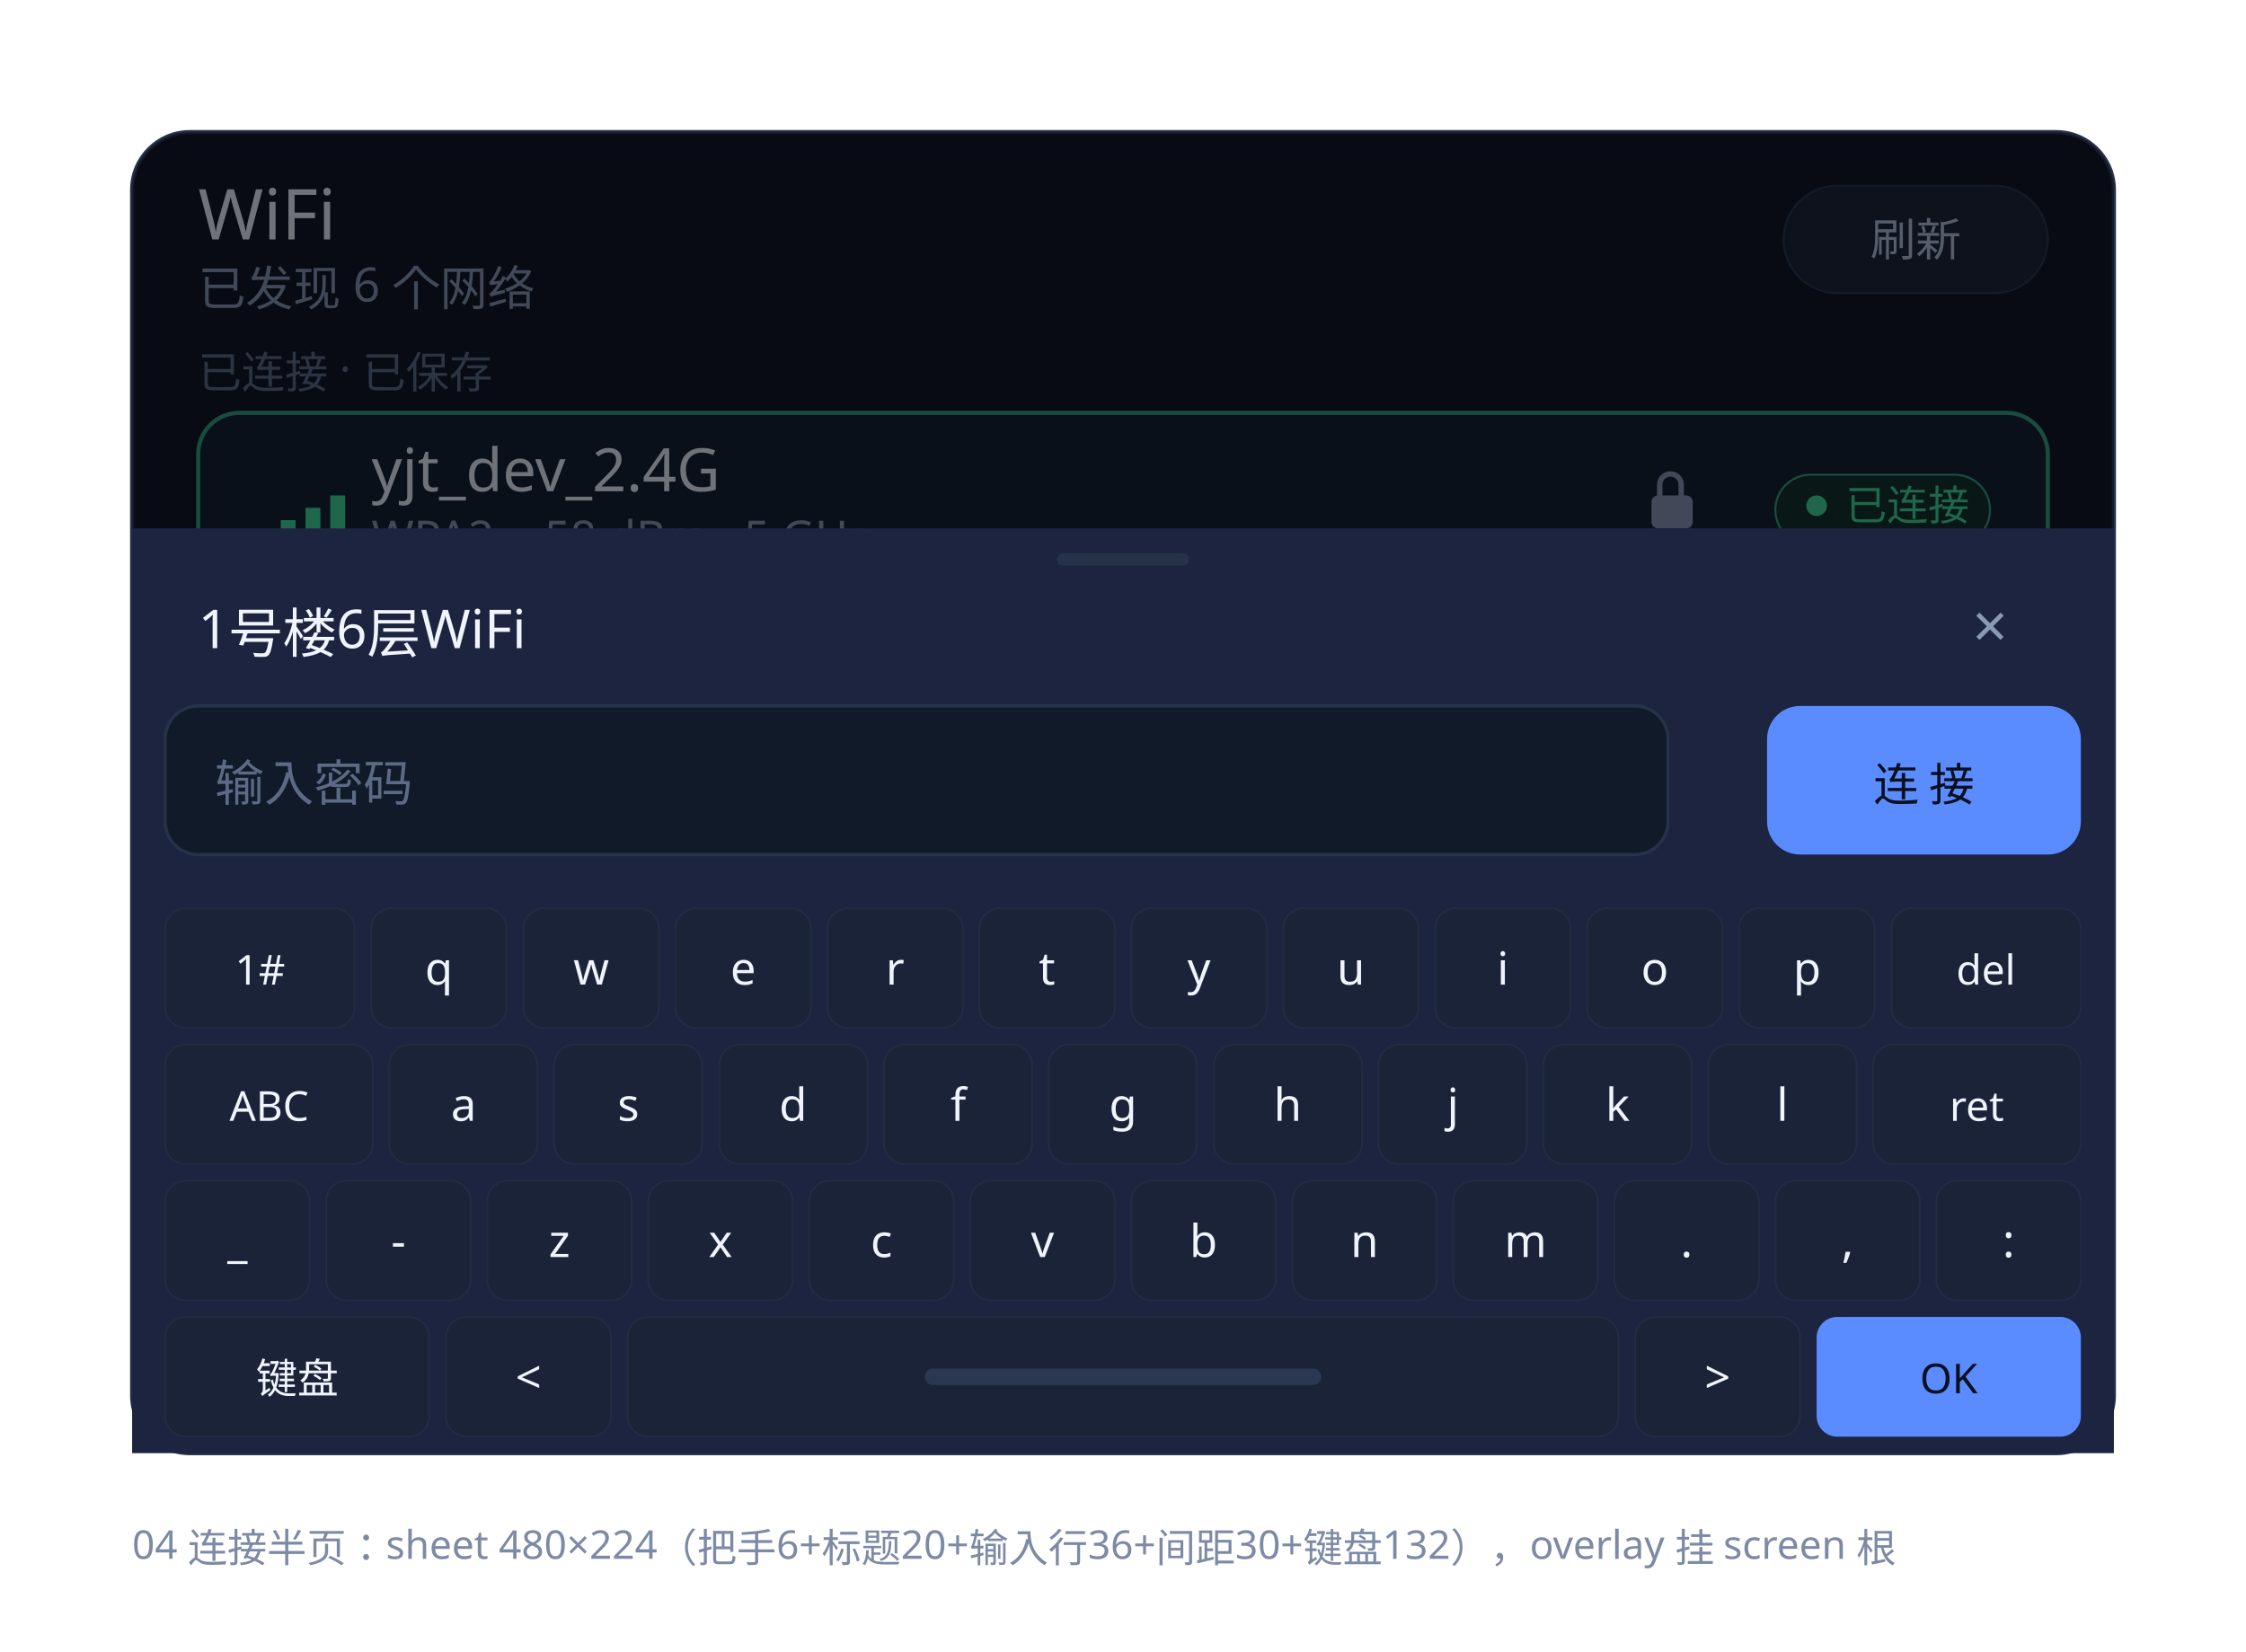
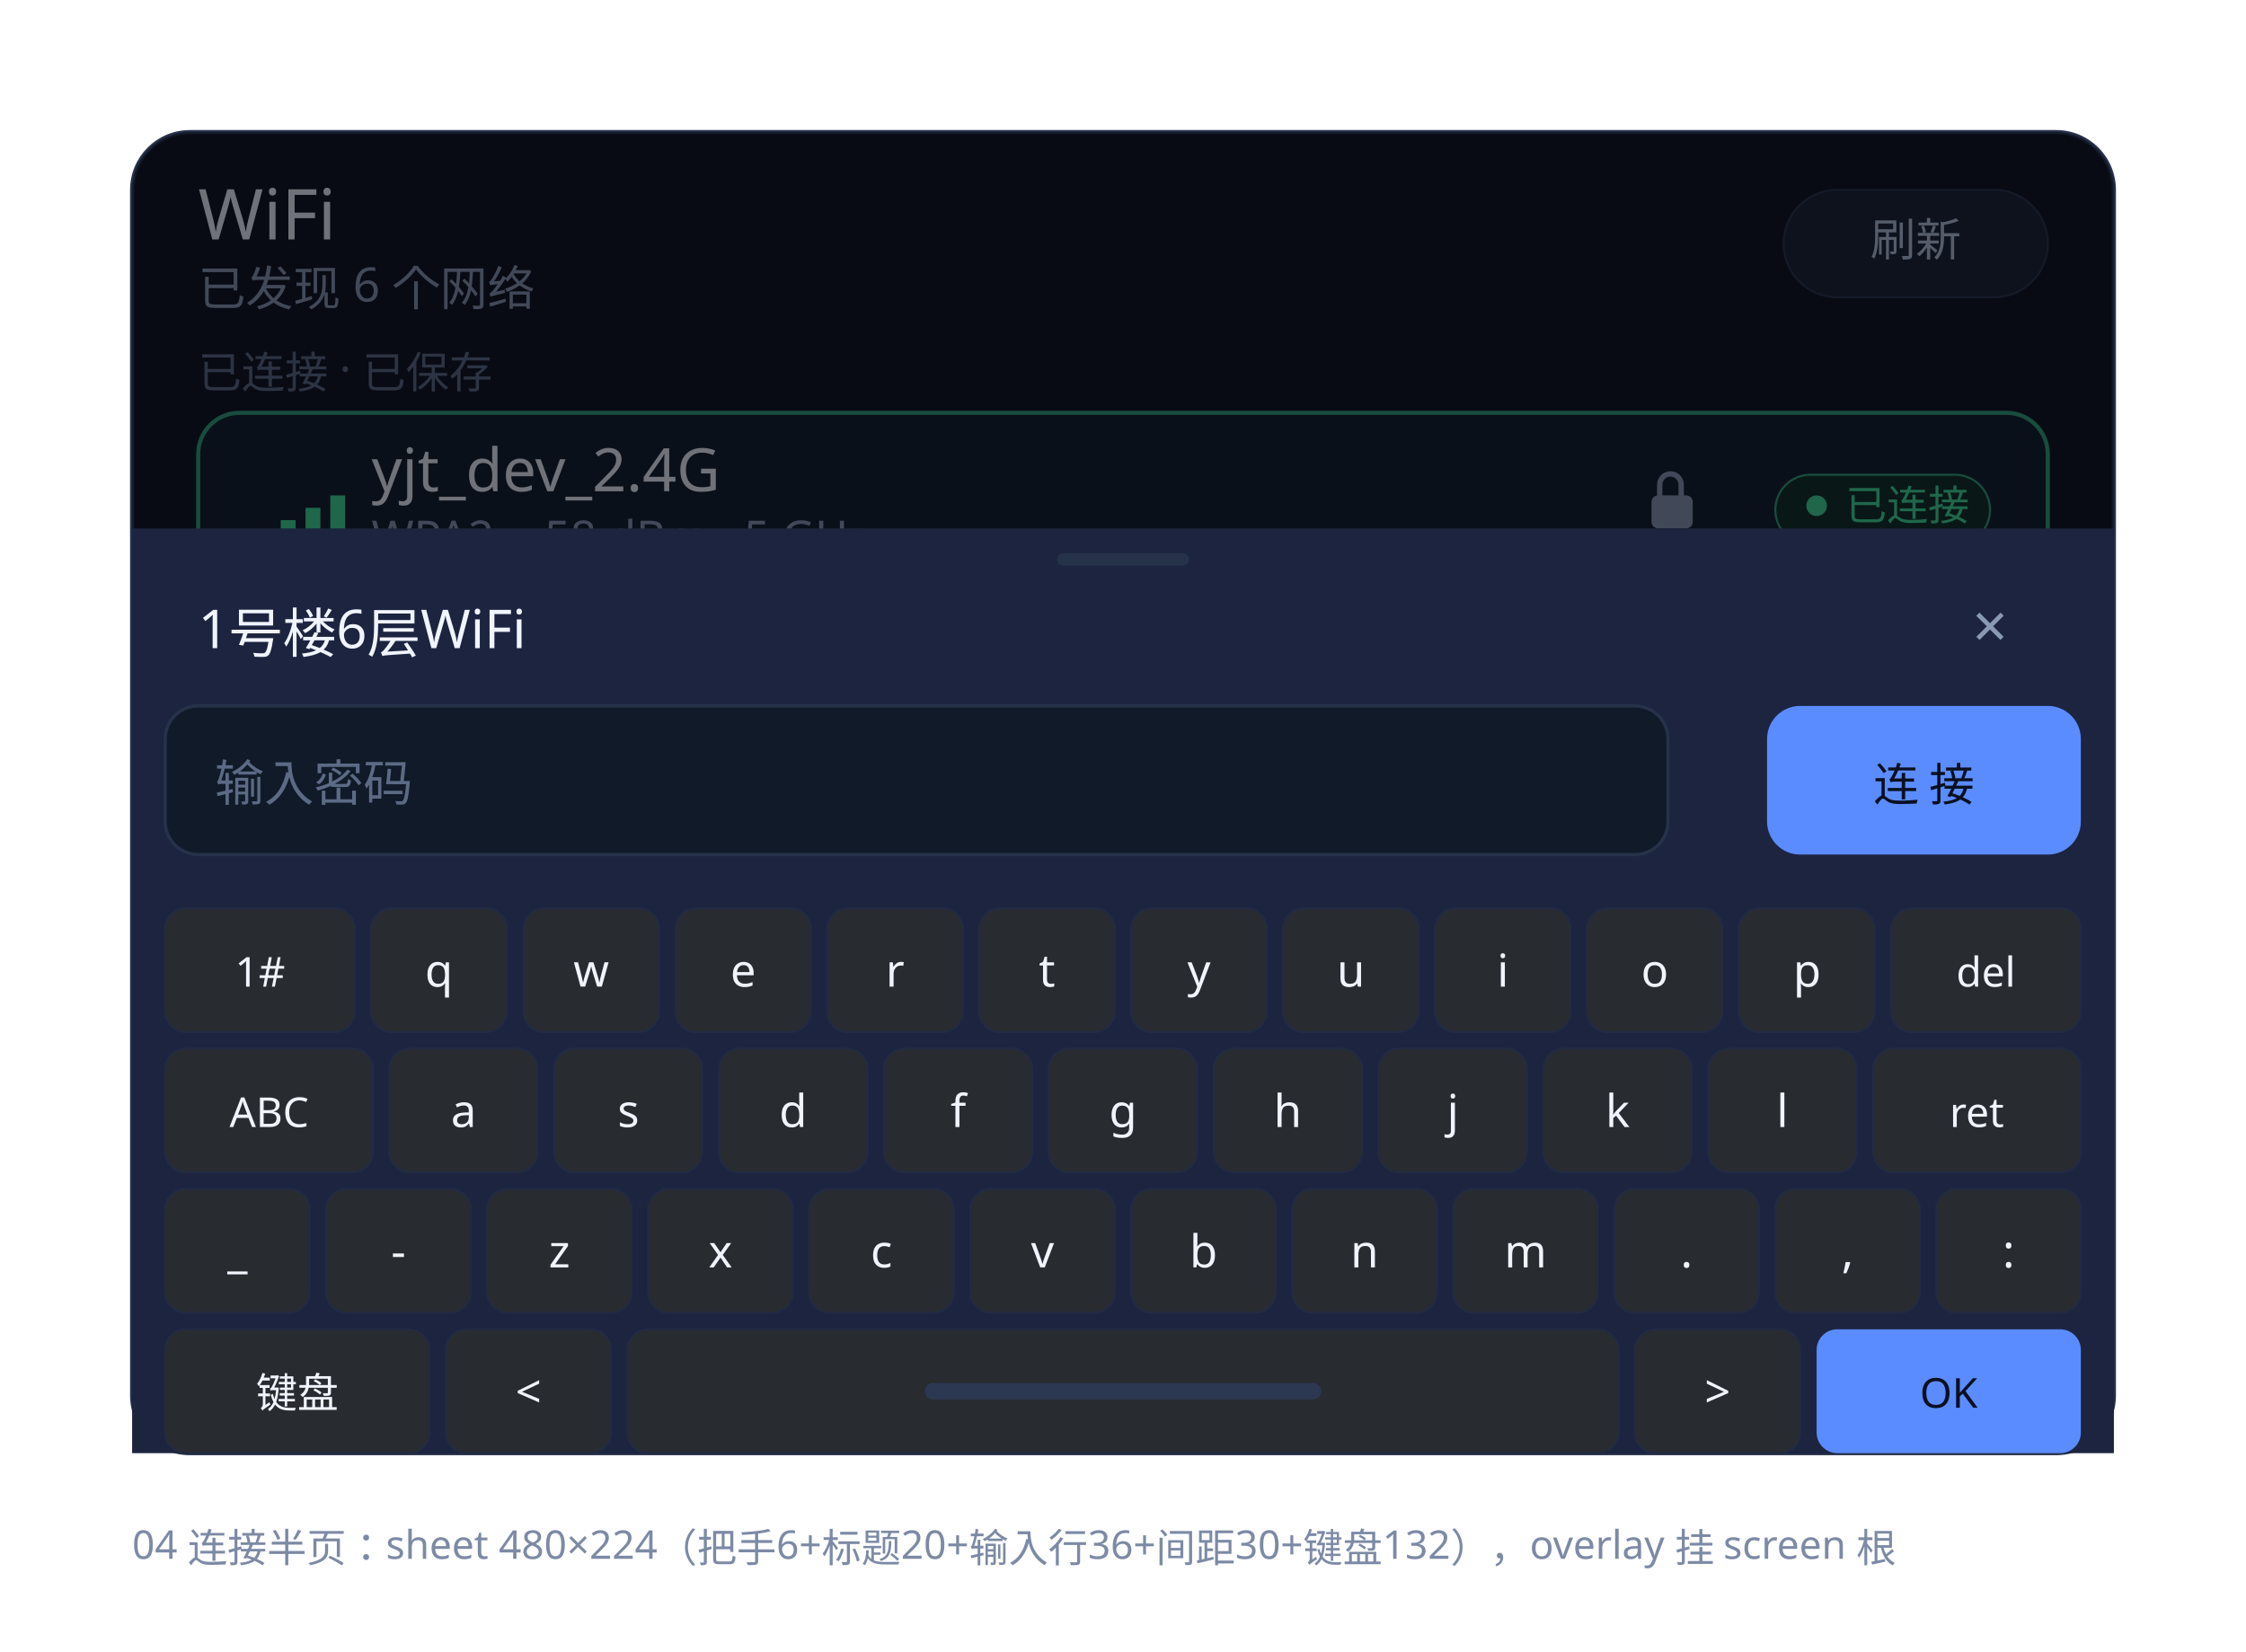
<svg xmlns="http://www.w3.org/2000/svg" viewBox="0 0 680 500" width="100%" role="img" font-family="Segoe UI, Microsoft YaHei, sans-serif">
  <g transform="translate(40,40) scale(1.25)">
    <rect x="0" y="0" width="480" height="320" rx="14" fill="#0B0F1A" stroke="#26314A" stroke-width="1" />
    <text x="16" y="26" fill="#F0F4FC" font-size="17" font-weight="500">WiFi</text>
    <text x="16" y="42" fill="#8A99B3" font-size="11.5">已发现 6 个网络</text>
-     <rect x="400" y="13" width="64" height="26" fill="#161E30" rx="13" stroke="#26314A" stroke-width="0.5" />
+     <rect x="400" y="14" width="64" height="26" fill="#161E30" rx="13" stroke="#26314A" stroke-width="0.5" />
    <text x="432" y="30" fill="#B9C6DC" font-size="11" text-anchor="middle">刷新</text>
    <text x="16" y="62" fill="#5C6A85" font-size="10.5">已连接 · 已保存</text>
    <rect x="16" y="68" width="448" height="46" fill="#101A28" rx="10" stroke="#2E9F79" stroke-width="1" />
    <rect x="30" y="97" width="3.6" height="5" fill="#3DDC97" />
    <rect x="36" y="94" width="3.6" height="8" fill="#3DDC97" />
    <rect x="42" y="91" width="3.6" height="11" fill="#3DDC97" />
    <rect x="48" y="88" width="3.6" height="14" fill="#3DDC97" />
    <text x="58" y="87" fill="#F0F4FC" font-size="14.5">yjt_dev_2.4G</text>
    <text x="58" y="102" fill="#8A99B3" font-size="11">WPA2 · -58 dBm · 5 GHz</text>
    <rect x="368" y="88" width="10" height="8" fill="#8A99B3" rx="1.6" />
    <path d="M370 88 v-2.6 a2.6 2.6 0 0 1 5.2 0 v2.6" fill="none" stroke="#8A99B3" stroke-width="1.3" stroke-linecap="round" stroke-linejoin="round" />
    <rect x="398" y="83" width="52" height="17" fill="#0E2A22" rx="8.5" stroke="#2E9F79" stroke-width="0.5" />
    <circle cx="408" cy="90.5" r="2.5" fill="#3DDC97" />
    <text x="415" y="94" fill="#3DDC97" font-size="10">已连接</text>
    <rect x="16" y="120" width="448" height="46" fill="#101A28" rx="10" stroke="#26314A" stroke-width="0.5" />
    <rect x="30" y="149" width="3.6" height="5" fill="#5B8CFF" />
    <rect x="36" y="146" width="3.6" height="8" fill="#5B8CFF" />
    <rect x="42" y="143" width="3.6" height="11" fill="#5B8CFF" />
    <rect x="48" y="140" width="3.6" height="14" fill="#5B8CFF" />
    <text x="58" y="139" fill="#F0F4FC" font-size="14.5">1号楼6层WiFi</text>
    <text x="58" y="154" fill="#8A99B3" font-size="11">WPA3 · -63 dBm · 5 GHz</text>
    <rect x="368" y="140" width="10" height="8" fill="#8A99B3" rx="1.6" />
    <path d="M370 140 v-2.6 a2.6 2.6 0 0 1 5.2 0 v2.6" fill="none" stroke="#8A99B3" stroke-width="1.3" stroke-linecap="round" stroke-linejoin="round" />
    <rect x="404" y="135" width="46" height="17" fill="#16203A" rx="8.5" stroke="#5B8CFF" stroke-width="0.5" />
    <text x="427" y="146" fill="#9DB8FF" font-size="10" text-anchor="middle">已保存</text>
    <text x="16" y="184" fill="#5C6A85" font-size="10.5">可用网络</text>
    <text x="464" y="184" fill="#5C6A85" font-size="10" text-anchor="end">共 6 个</text>
    <rect x="16" y="190" width="448" height="46" fill="#101A28" rx="10" stroke="#26314A" stroke-width="0.5" />
    <rect x="30" y="219" width="3.6" height="5" fill="#5B8CFF" />
    <rect x="36" y="216" width="3.6" height="8" fill="#5B8CFF" />
    <rect x="42" y="213" width="3.6" height="11" fill="#5B8CFF" />
    <rect x="48" y="210" width="3.6" height="14" fill="#26314A" />
    <text x="58" y="209" fill="#F0F4FC" font-size="14.5">YJT-1号楼办公</text>
    <text x="58" y="224" fill="#8A99B3" font-size="11">WPA2 · -66 dBm · 2.4 GHz</text>
    <rect x="368" y="210" width="10" height="8" fill="#8A99B3" rx="1.6" />
    <path d="M370 210 v-2.6 a2.6 2.6 0 0 1 5.2 0 v2.6" fill="none" stroke="#8A99B3" stroke-width="1.3" stroke-linecap="round" stroke-linejoin="round" />
    <rect x="16" y="242" width="448" height="46" fill="#101A28" rx="10" stroke="#26314A" stroke-width="0.5" />
    <rect x="30" y="271" width="3.6" height="5" fill="#5B8CFF" />
    <rect x="36" y="268" width="3.6" height="8" fill="#5B8CFF" />
    <rect x="42" y="265" width="3.6" height="11" fill="#26314A" />
    <rect x="48" y="262" width="3.6" height="14" fill="#26314A" />
    <text x="58" y="261" fill="#F0F4FC" font-size="14.5">Office-2G</text>
    <text x="58" y="276" fill="#8A99B3" font-size="11">开放网络 · -74 dBm · 2.4 GHz</text>
    <text x="450" y="268" fill="#5C6A85" font-size="10" text-anchor="end">无需密码</text>
    <rect x="0" y="0" width="480" height="320" fill="#05070D" rx="14" opacity="0.55" />
    <rect x="0" y="96" width="480" height="224" fill="#1C2440" />
    <rect x="224" y="102" width="32" height="3" fill="#26314A" rx="1.5" />
    <text x="16" y="125" fill="#F0F4FC" font-size="13" font-weight="500">1号楼6层WiFi</text>
    <text x="450" y="125" fill="#8A99B3" font-size="15" text-anchor="middle">×</text>
    <rect x="8" y="139" width="364" height="36" fill="#101A28" rx="8" stroke="#26314A" stroke-width="0.8" />
    <text x="20" y="162" fill="#5C6A85" font-size="12">输入密码</text>
    <rect x="396" y="139" width="76" height="36" fill="#5B8CFF" rx="8" />
    <text x="434" y="162" fill="#0A1020" font-size="11" text-anchor="middle">连 接</text>
-     <rect x="8" y="188" width="45.9" height="29" fill="#1A2338" rx="5" stroke="#212B42" stroke-width="0.5" />
-     <text x="31" y="206.5" fill="#F0F4FC" font-size="10" text-anchor="middle">1#</text>
-     <rect x="57.9" y="188" width="32.8" height="29" fill="#1A2338" rx="5" stroke="#212B42" stroke-width="0.5" />
-     <text x="74.3" y="206.5" fill="#F0F4FC" font-size="11" text-anchor="middle">q</text>
-     <rect x="94.8" y="188" width="32.8" height="29" fill="#1A2338" rx="5" stroke="#212B42" stroke-width="0.5" />
-     <text x="111.2" y="206.5" fill="#F0F4FC" font-size="11" text-anchor="middle">w</text>
-     <rect x="131.6" y="188" width="32.8" height="29" fill="#1A2338" rx="5" stroke="#212B42" stroke-width="0.5" />
-     <text x="148" y="206.5" fill="#F0F4FC" font-size="11" text-anchor="middle">e</text>
-     <rect x="168.4" y="188" width="32.8" height="29" fill="#1A2338" rx="5" stroke="#212B42" stroke-width="0.5" />
-     <text x="184.8" y="206.5" fill="#F0F4FC" font-size="11" text-anchor="middle">r</text>
-     <rect x="205.2" y="188" width="32.8" height="29" fill="#1A2338" rx="5" stroke="#212B42" stroke-width="0.5" />
-     <text x="221.6" y="206.5" fill="#F0F4FC" font-size="11" text-anchor="middle">t</text>
-     <rect x="242" y="188" width="32.8" height="29" fill="#1A2338" rx="5" stroke="#212B42" stroke-width="0.5" />
-     <text x="258.4" y="206.5" fill="#F0F4FC" font-size="11" text-anchor="middle">y</text>
-     <rect x="278.8" y="188" width="32.8" height="29" fill="#1A2338" rx="5" stroke="#212B42" stroke-width="0.5" />
-     <text x="295.2" y="206.5" fill="#F0F4FC" font-size="11" text-anchor="middle">u</text>
-     <rect x="315.6" y="188" width="32.8" height="29" fill="#1A2338" rx="5" stroke="#212B42" stroke-width="0.5" />
-     <text x="332" y="206.5" fill="#F0F4FC" font-size="11" text-anchor="middle">i</text>
-     <rect x="352.4" y="188" width="32.8" height="29" fill="#1A2338" rx="5" stroke="#212B42" stroke-width="0.5" />
-     <text x="368.8" y="206.5" fill="#F0F4FC" font-size="11" text-anchor="middle">o</text>
-     <rect x="389.2" y="188" width="32.8" height="29" fill="#1A2338" rx="5" stroke="#212B42" stroke-width="0.5" />
-     <text x="405.7" y="206.5" fill="#F0F4FC" font-size="11" text-anchor="middle">p</text>
-     <rect x="426.1" y="188" width="45.9" height="29" fill="#1A2338" rx="5" stroke="#212B42" stroke-width="0.5" />
-     <text x="449" y="206.5" fill="#F0F4FC" font-size="10" text-anchor="middle">del</text>
-     <rect x="8" y="221" width="50.3" height="29" fill="#1A2338" rx="5" stroke="#212B42" stroke-width="0.5" />
-     <text x="33.2" y="239.5" fill="#F0F4FC" font-size="10" text-anchor="middle">ABC</text>
-     <rect x="62.3" y="221" width="35.9" height="29" fill="#1A2338" rx="5" stroke="#212B42" stroke-width="0.5" />
-     <text x="80.3" y="239.5" fill="#F0F4FC" font-size="11" text-anchor="middle">a</text>
-     <rect x="102.2" y="221" width="35.9" height="29" fill="#1A2338" rx="5" stroke="#212B42" stroke-width="0.5" />
-     <text x="120.2" y="239.5" fill="#F0F4FC" font-size="11" text-anchor="middle">s</text>
-     <rect x="142.2" y="221" width="35.9" height="29" fill="#1A2338" rx="5" stroke="#212B42" stroke-width="0.5" />
-     <text x="160.1" y="239.5" fill="#F0F4FC" font-size="11" text-anchor="middle">d</text>
-     <rect x="182.1" y="221" width="35.9" height="29" fill="#1A2338" rx="5" stroke="#212B42" stroke-width="0.5" />
-     <text x="200.1" y="239.5" fill="#F0F4FC" font-size="11" text-anchor="middle">f</text>
-     <rect x="222" y="221" width="35.9" height="29" fill="#1A2338" rx="5" stroke="#212B42" stroke-width="0.5" />
-     <text x="240" y="239.5" fill="#F0F4FC" font-size="11" text-anchor="middle">g</text>
-     <rect x="262" y="221" width="35.9" height="29" fill="#1A2338" rx="5" stroke="#212B42" stroke-width="0.5" />
-     <text x="279.9" y="239.5" fill="#F0F4FC" font-size="11" text-anchor="middle">h</text>
-     <rect x="301.9" y="221" width="35.9" height="29" fill="#1A2338" rx="5" stroke="#212B42" stroke-width="0.5" />
-     <text x="319.9" y="239.5" fill="#F0F4FC" font-size="11" text-anchor="middle">j</text>
-     <rect x="341.8" y="221" width="35.9" height="29" fill="#1A2338" rx="5" stroke="#212B42" stroke-width="0.5" />
-     <text x="359.8" y="239.5" fill="#F0F4FC" font-size="11" text-anchor="middle">k</text>
-     <rect x="381.8" y="221" width="35.9" height="29" fill="#1A2338" rx="5" stroke="#212B42" stroke-width="0.5" />
-     <text x="399.7" y="239.5" fill="#F0F4FC" font-size="11" text-anchor="middle">l</text>
-     <rect x="421.7" y="221" width="50.3" height="29" fill="#1A2338" rx="5" stroke="#212B42" stroke-width="0.5" />
-     <text x="446.8" y="239.5" fill="#F0F4FC" font-size="10" text-anchor="middle">ret</text>
-     <rect x="8" y="254" width="35" height="29" fill="#1A2338" rx="5" stroke="#212B42" stroke-width="0.5" />
-     <text x="25.5" y="272.5" fill="#F0F4FC" font-size="11" text-anchor="middle">_</text>
-     <rect x="47" y="254" width="35" height="29" fill="#1A2338" rx="5" stroke="#212B42" stroke-width="0.5" />
-     <text x="64.5" y="272.5" fill="#F0F4FC" font-size="11" text-anchor="middle">-</text>
-     <rect x="86" y="254" width="35" height="29" fill="#1A2338" rx="5" stroke="#212B42" stroke-width="0.5" />
-     <text x="103.5" y="272.5" fill="#F0F4FC" font-size="11" text-anchor="middle">z</text>
-     <rect x="125" y="254" width="35" height="29" fill="#1A2338" rx="5" stroke="#212B42" stroke-width="0.5" />
-     <text x="142.5" y="272.5" fill="#F0F4FC" font-size="11" text-anchor="middle">x</text>
-     <rect x="164" y="254" width="35" height="29" fill="#1A2338" rx="5" stroke="#212B42" stroke-width="0.5" />
-     <text x="181.5" y="272.5" fill="#F0F4FC" font-size="11" text-anchor="middle">c</text>
-     <rect x="203" y="254" width="35" height="29" fill="#1A2338" rx="5" stroke="#212B42" stroke-width="0.5" />
-     <text x="220.5" y="272.5" fill="#F0F4FC" font-size="11" text-anchor="middle">v</text>
-     <rect x="242" y="254" width="35" height="29" fill="#1A2338" rx="5" stroke="#212B42" stroke-width="0.5" />
-     <text x="259.5" y="272.5" fill="#F0F4FC" font-size="11" text-anchor="middle">b</text>
-     <rect x="281" y="254" width="35" height="29" fill="#1A2338" rx="5" stroke="#212B42" stroke-width="0.5" />
-     <text x="298.5" y="272.5" fill="#F0F4FC" font-size="11" text-anchor="middle">n</text>
-     <rect x="320" y="254" width="35" height="29" fill="#1A2338" rx="5" stroke="#212B42" stroke-width="0.5" />
-     <text x="337.5" y="272.5" fill="#F0F4FC" font-size="11" text-anchor="middle">m</text>
-     <rect x="359" y="254" width="35" height="29" fill="#1A2338" rx="5" stroke="#212B42" stroke-width="0.5" />
-     <text x="376.5" y="272.5" fill="#F0F4FC" font-size="11" text-anchor="middle">.</text>
-     <rect x="398" y="254" width="35" height="29" fill="#1A2338" rx="5" stroke="#212B42" stroke-width="0.5" />
-     <text x="415.5" y="272.5" fill="#F0F4FC" font-size="11" text-anchor="middle">,</text>
-     <rect x="437" y="254" width="35" height="29" fill="#1A2338" rx="5" stroke="#212B42" stroke-width="0.5" />
-     <text x="454.5" y="272.5" fill="#F0F4FC" font-size="11" text-anchor="middle">:</text>
-     <rect x="8" y="287" width="64" height="29" fill="#1A2338" rx="5" stroke="#212B42" stroke-width="0.5" />
-     <text x="40" y="305.5" fill="#F0F4FC" font-size="10" text-anchor="middle">键盘</text>
-     <rect x="76" y="287" width="40" height="29" fill="#1A2338" rx="5" stroke="#212B42" stroke-width="0.5" />
-     <text x="96" y="305.5" fill="#F0F4FC" font-size="11" text-anchor="middle">&lt;</text>
-     <rect x="120" y="287" width="240" height="29" fill="#1A2338" rx="5" stroke="#212B42" stroke-width="0.5" />
-     <rect x="192" y="299.5" width="96" height="4" fill="#2C3852" rx="2" />
-     <rect x="364" y="287" width="40" height="29" fill="#1A2338" rx="5" stroke="#212B42" stroke-width="0.5" />
-     <text x="384" y="305.5" fill="#F0F4FC" font-size="11" text-anchor="middle">&gt;</text>
-     <rect x="408" y="287" width="64" height="29" fill="#5B8CFF" rx="5" />
-     <text x="440" y="305.5" fill="#0A1020" font-size="10" text-anchor="middle">OK</text>
+     <rect x="8" y="188" width="45.9" height="30" fill="#282B30" rx="5" stroke="#212B42" stroke-width="0.5" />
+     <text x="31" y="207" fill="#F0F4FC" font-size="10" text-anchor="middle">1#</text>
+     <rect x="57.9" y="188" width="32.8" height="30" fill="#282B30" rx="5" stroke="#212B42" stroke-width="0.5" />
+     <text x="74.3" y="207" fill="#F0F4FC" font-size="11" text-anchor="middle">q</text>
+     <rect x="94.8" y="188" width="32.8" height="30" fill="#282B30" rx="5" stroke="#212B42" stroke-width="0.5" />
+     <text x="111.2" y="207" fill="#F0F4FC" font-size="11" text-anchor="middle">w</text>
+     <rect x="131.6" y="188" width="32.8" height="30" fill="#282B30" rx="5" stroke="#212B42" stroke-width="0.5" />
+     <text x="148" y="207" fill="#F0F4FC" font-size="11" text-anchor="middle">e</text>
+     <rect x="168.4" y="188" width="32.8" height="30" fill="#282B30" rx="5" stroke="#212B42" stroke-width="0.5" />
+     <text x="184.8" y="207" fill="#F0F4FC" font-size="11" text-anchor="middle">r</text>
+     <rect x="205.2" y="188" width="32.8" height="30" fill="#282B30" rx="5" stroke="#212B42" stroke-width="0.5" />
+     <text x="221.6" y="207" fill="#F0F4FC" font-size="11" text-anchor="middle">t</text>
+     <rect x="242" y="188" width="32.8" height="30" fill="#282B30" rx="5" stroke="#212B42" stroke-width="0.5" />
+     <text x="258.4" y="207" fill="#F0F4FC" font-size="11" text-anchor="middle">y</text>
+     <rect x="278.8" y="188" width="32.8" height="30" fill="#282B30" rx="5" stroke="#212B42" stroke-width="0.5" />
+     <text x="295.2" y="207" fill="#F0F4FC" font-size="11" text-anchor="middle">u</text>
+     <rect x="315.6" y="188" width="32.8" height="30" fill="#282B30" rx="5" stroke="#212B42" stroke-width="0.5" />
+     <text x="332" y="207" fill="#F0F4FC" font-size="11" text-anchor="middle">i</text>
+     <rect x="352.4" y="188" width="32.8" height="30" fill="#282B30" rx="5" stroke="#212B42" stroke-width="0.5" />
+     <text x="368.8" y="207" fill="#F0F4FC" font-size="11" text-anchor="middle">o</text>
+     <rect x="389.2" y="188" width="32.8" height="30" fill="#282B30" rx="5" stroke="#212B42" stroke-width="0.5" />
+     <text x="405.7" y="207" fill="#F0F4FC" font-size="11" text-anchor="middle">p</text>
+     <rect x="426.1" y="188" width="45.9" height="30" fill="#282B30" rx="5" stroke="#212B42" stroke-width="0.5" />
+     <text x="449" y="207" fill="#F0F4FC" font-size="10" text-anchor="middle">del</text>
+     <rect x="8" y="222" width="50.3" height="30" fill="#282B30" rx="5" stroke="#212B42" stroke-width="0.5" />
+     <text x="33.2" y="241" fill="#F0F4FC" font-size="10" text-anchor="middle">ABC</text>
+     <rect x="62.3" y="222" width="35.9" height="30" fill="#282B30" rx="5" stroke="#212B42" stroke-width="0.5" />
+     <text x="80.3" y="241" fill="#F0F4FC" font-size="11" text-anchor="middle">a</text>
+     <rect x="102.2" y="222" width="35.9" height="30" fill="#282B30" rx="5" stroke="#212B42" stroke-width="0.5" />
+     <text x="120.2" y="241" fill="#F0F4FC" font-size="11" text-anchor="middle">s</text>
+     <rect x="142.2" y="222" width="35.9" height="30" fill="#282B30" rx="5" stroke="#212B42" stroke-width="0.5" />
+     <text x="160.1" y="241" fill="#F0F4FC" font-size="11" text-anchor="middle">d</text>
+     <rect x="182.1" y="222" width="35.9" height="30" fill="#282B30" rx="5" stroke="#212B42" stroke-width="0.5" />
+     <text x="200.1" y="241" fill="#F0F4FC" font-size="11" text-anchor="middle">f</text>
+     <rect x="222" y="222" width="35.9" height="30" fill="#282B30" rx="5" stroke="#212B42" stroke-width="0.5" />
+     <text x="240" y="241" fill="#F0F4FC" font-size="11" text-anchor="middle">g</text>
+     <rect x="262" y="222" width="35.9" height="30" fill="#282B30" rx="5" stroke="#212B42" stroke-width="0.5" />
+     <text x="279.9" y="241" fill="#F0F4FC" font-size="11" text-anchor="middle">h</text>
+     <rect x="301.9" y="222" width="35.9" height="30" fill="#282B30" rx="5" stroke="#212B42" stroke-width="0.5" />
+     <text x="319.9" y="241" fill="#F0F4FC" font-size="11" text-anchor="middle">j</text>
+     <rect x="341.8" y="222" width="35.9" height="30" fill="#282B30" rx="5" stroke="#212B42" stroke-width="0.5" />
+     <text x="359.8" y="241" fill="#F0F4FC" font-size="11" text-anchor="middle">k</text>
+     <rect x="381.8" y="222" width="35.9" height="30" fill="#282B30" rx="5" stroke="#212B42" stroke-width="0.5" />
+     <text x="399.7" y="241" fill="#F0F4FC" font-size="11" text-anchor="middle">l</text>
+     <rect x="421.7" y="222" width="50.3" height="30" fill="#282B30" rx="5" stroke="#212B42" stroke-width="0.5" />
+     <text x="446.8" y="241" fill="#F0F4FC" font-size="10" text-anchor="middle">ret</text>
+     <rect x="8" y="256" width="35" height="30" fill="#282B30" rx="5" stroke="#212B42" stroke-width="0.5" />
+     <text x="25.5" y="275" fill="#F0F4FC" font-size="11" text-anchor="middle">_</text>
+     <rect x="47" y="256" width="35" height="30" fill="#282B30" rx="5" stroke="#212B42" stroke-width="0.5" />
+     <text x="64.5" y="275" fill="#F0F4FC" font-size="11" text-anchor="middle">-</text>
+     <rect x="86" y="256" width="35" height="30" fill="#282B30" rx="5" stroke="#212B42" stroke-width="0.5" />
+     <text x="103.5" y="275" fill="#F0F4FC" font-size="11" text-anchor="middle">z</text>
+     <rect x="125" y="256" width="35" height="30" fill="#282B30" rx="5" stroke="#212B42" stroke-width="0.5" />
+     <text x="142.5" y="275" fill="#F0F4FC" font-size="11" text-anchor="middle">x</text>
+     <rect x="164" y="256" width="35" height="30" fill="#282B30" rx="5" stroke="#212B42" stroke-width="0.5" />
+     <text x="181.5" y="275" fill="#F0F4FC" font-size="11" text-anchor="middle">c</text>
+     <rect x="203" y="256" width="35" height="30" fill="#282B30" rx="5" stroke="#212B42" stroke-width="0.5" />
+     <text x="220.5" y="275" fill="#F0F4FC" font-size="11" text-anchor="middle">v</text>
+     <rect x="242" y="256" width="35" height="30" fill="#282B30" rx="5" stroke="#212B42" stroke-width="0.5" />
+     <text x="259.5" y="275" fill="#F0F4FC" font-size="11" text-anchor="middle">b</text>
+     <rect x="281" y="256" width="35" height="30" fill="#282B30" rx="5" stroke="#212B42" stroke-width="0.5" />
+     <text x="298.5" y="275" fill="#F0F4FC" font-size="11" text-anchor="middle">n</text>
+     <rect x="320" y="256" width="35" height="30" fill="#282B30" rx="5" stroke="#212B42" stroke-width="0.5" />
+     <text x="337.5" y="275" fill="#F0F4FC" font-size="11" text-anchor="middle">m</text>
+     <rect x="359" y="256" width="35" height="30" fill="#282B30" rx="5" stroke="#212B42" stroke-width="0.5" />
+     <text x="376.5" y="275" fill="#F0F4FC" font-size="11" text-anchor="middle">.</text>
+     <rect x="398" y="256" width="35" height="30" fill="#282B30" rx="5" stroke="#212B42" stroke-width="0.5" />
+     <text x="415.5" y="275" fill="#F0F4FC" font-size="11" text-anchor="middle">,</text>
+     <rect x="437" y="256" width="35" height="30" fill="#282B30" rx="5" stroke="#212B42" stroke-width="0.5" />
+     <text x="454.5" y="275" fill="#F0F4FC" font-size="11" text-anchor="middle">:</text>
+     <rect x="8" y="290" width="64" height="30" fill="#282B30" rx="5" stroke="#212B42" stroke-width="0.5" />
+     <text x="40" y="309" fill="#F0F4FC" font-size="10" text-anchor="middle">键盘</text>
+     <rect x="76" y="290" width="40" height="30" fill="#282B30" rx="5" stroke="#212B42" stroke-width="0.5" />
+     <text x="96" y="309" fill="#F0F4FC" font-size="11" text-anchor="middle">&lt;</text>
+     <rect x="120" y="290" width="240" height="30" fill="#282B30" rx="5" stroke="#212B42" stroke-width="0.5" />
+     <rect x="192" y="303" width="96" height="4" fill="#2C3852" rx="2" />
+     <rect x="364" y="290" width="40" height="30" fill="#282B30" rx="5" stroke="#212B42" stroke-width="0.5" />
+     <text x="384" y="309" fill="#F0F4FC" font-size="11" text-anchor="middle">&gt;</text>
+     <rect x="408" y="290" width="64" height="30" fill="#5B8CFF" rx="5" />
+     <text x="440" y="309" fill="#0A1020" font-size="10" text-anchor="middle">OK</text>
  </g>
  <text x="40" y="472" fill="#7C8AA5" font-size="12">04 连接半页：sheet 480×224（把手6+标题20+输入行36+间距30+键盘132），overlay 挂 screen 根</text>
</svg>
